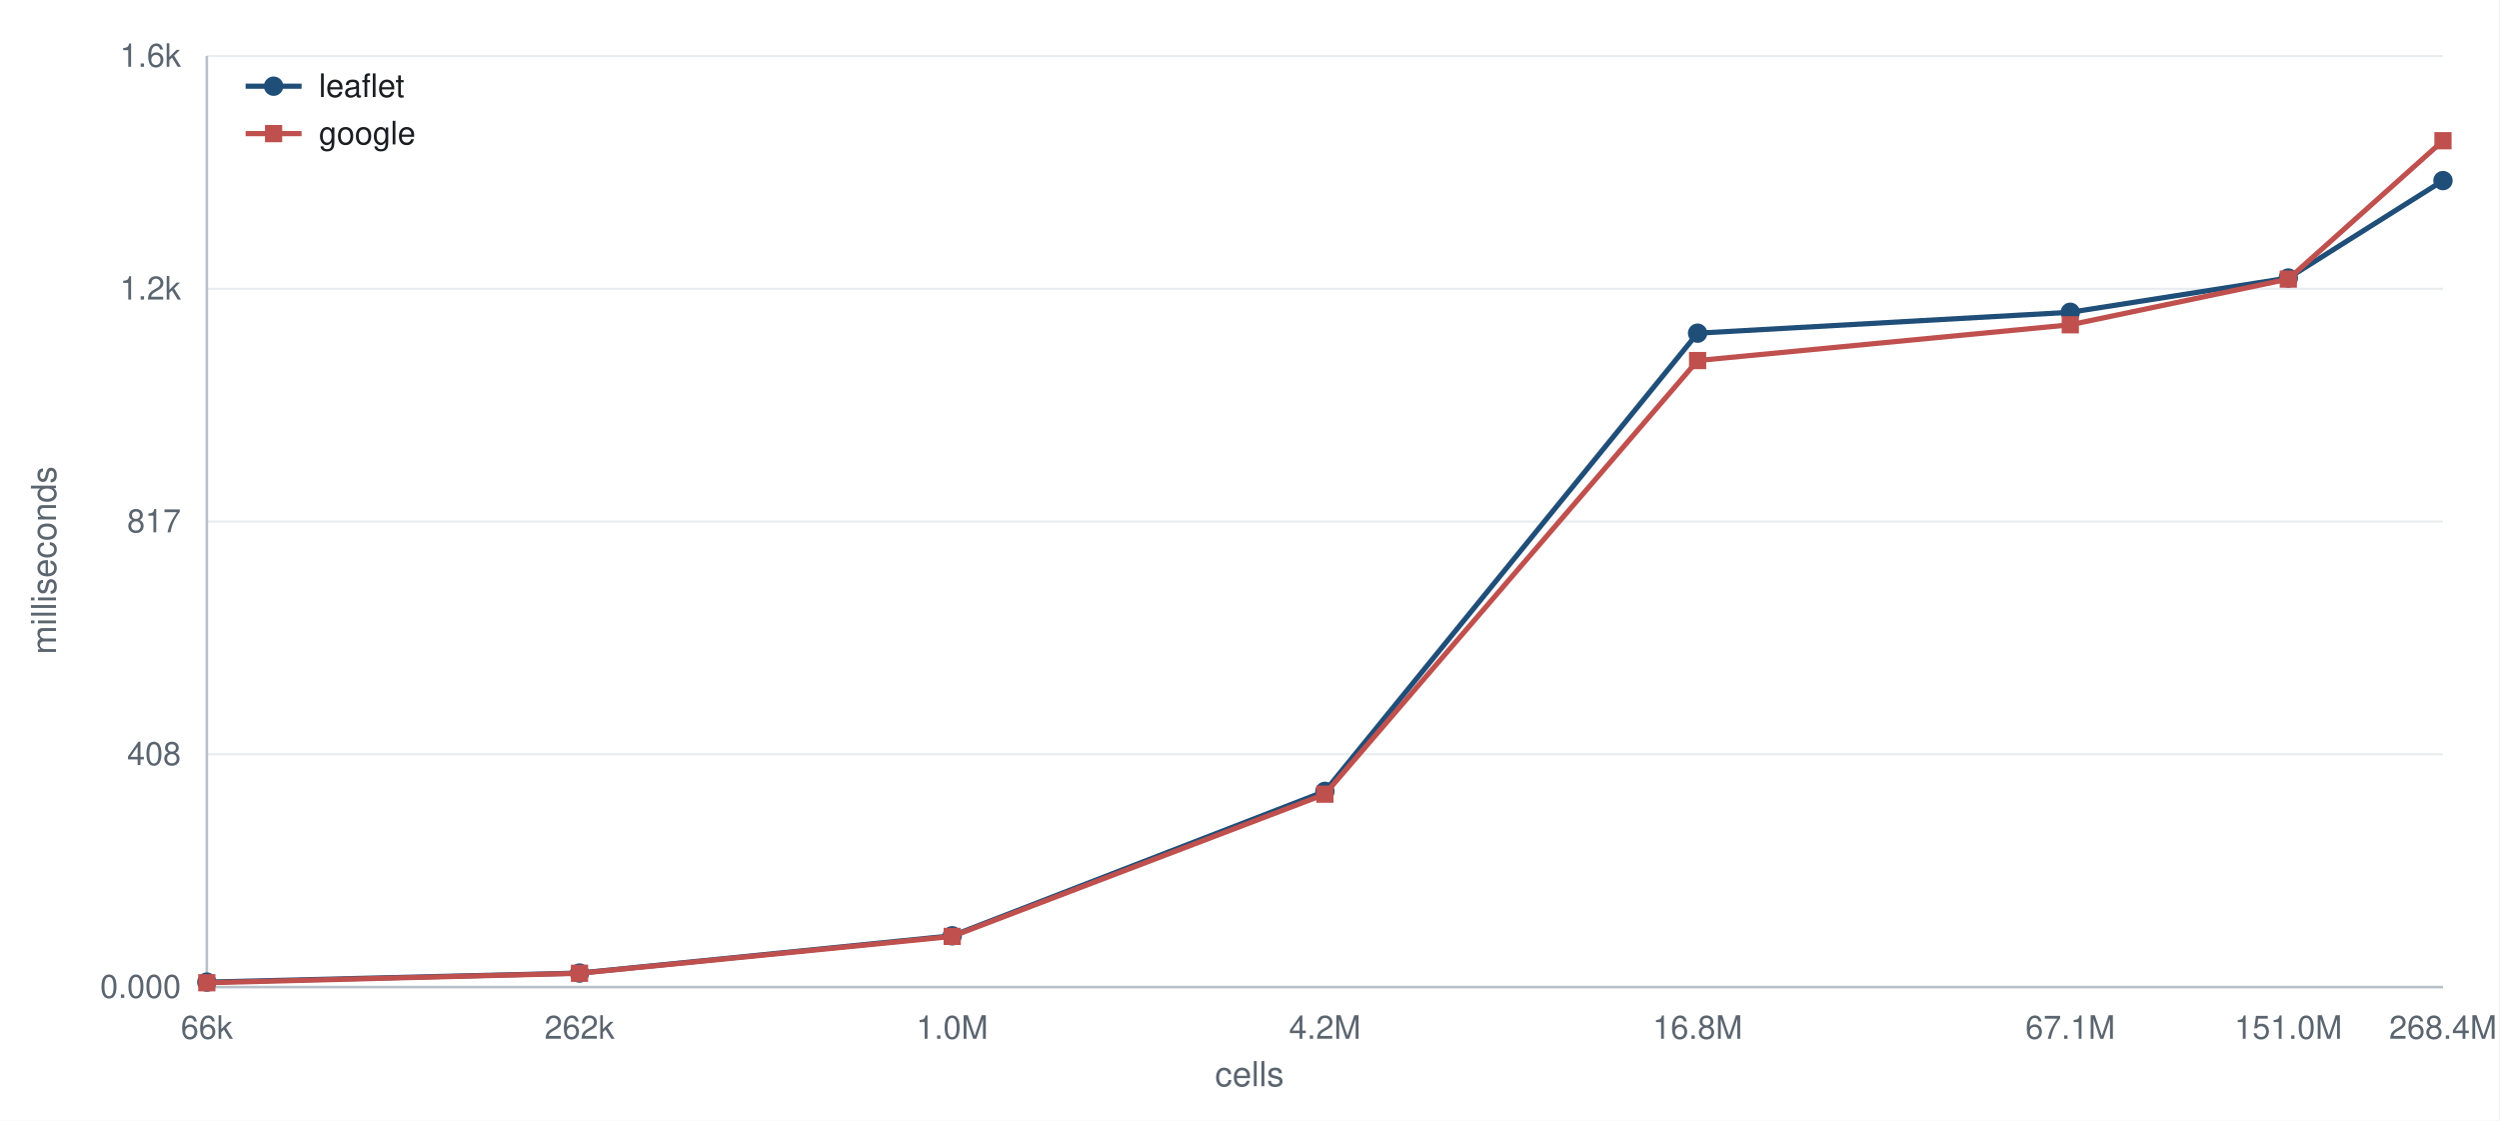
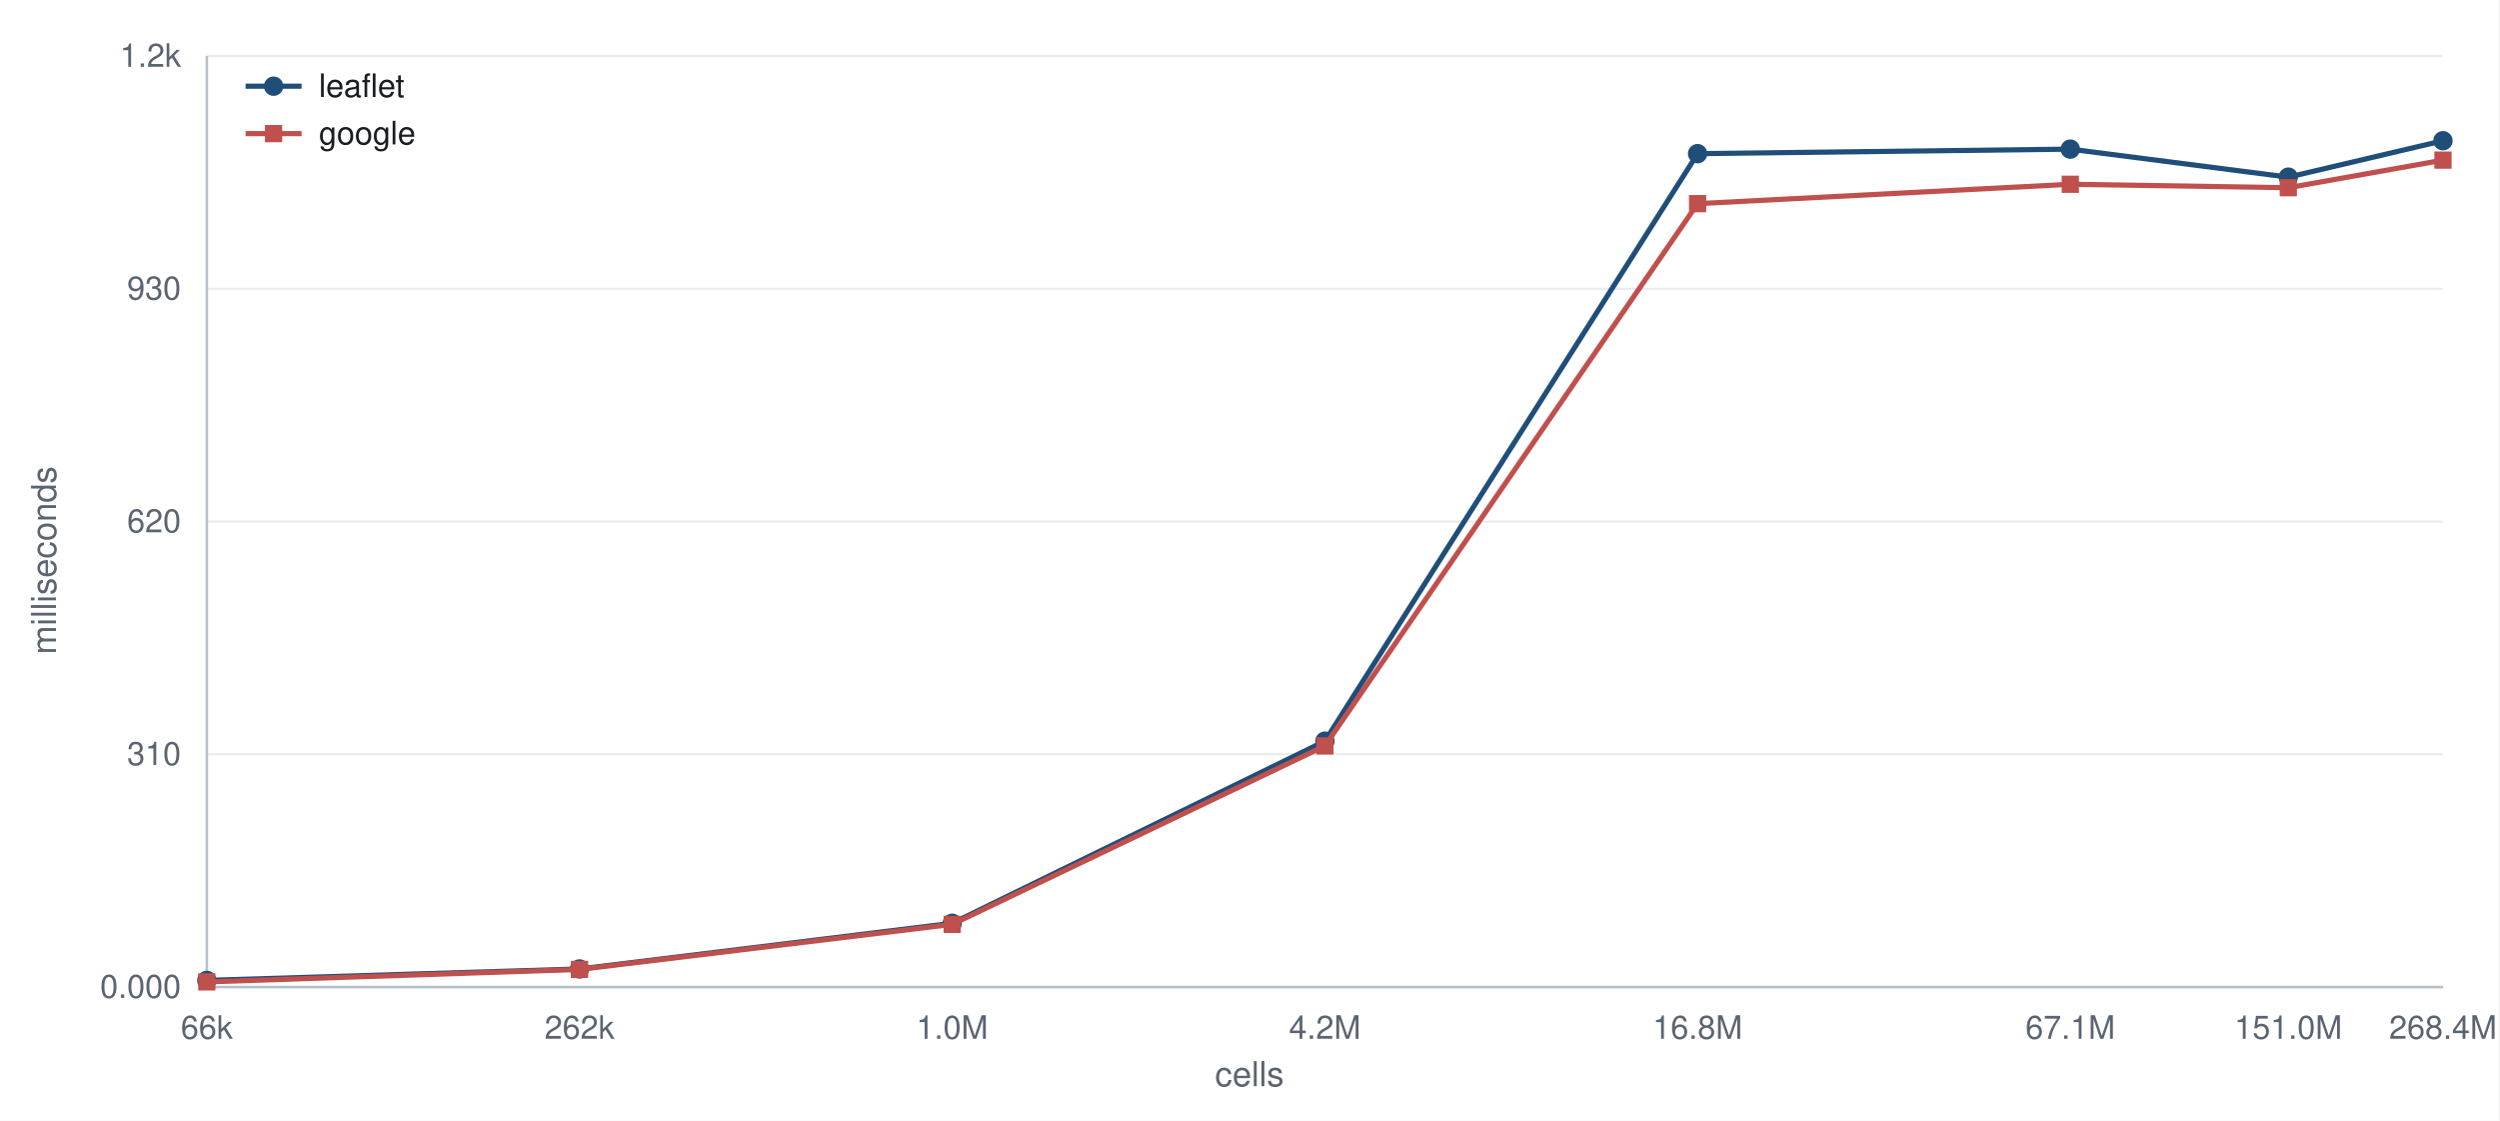
<svg xmlns="http://www.w3.org/2000/svg" viewBox="0 0 1160 520" width="1160" height="520" font-family="Helvetica, Arial, sans-serif">
  <rect width="1160" height="520" fill="#ffffff" />
  <line x1="96" x2="1134" y1="458.0" y2="458.0" stroke="#e8ecf0" />
  <text x="84" y="463.0" text-anchor="end" font-size="15" fill="#5b6570">0.000</text>
  <line x1="96" x2="1134" y1="350.0" y2="350.0" stroke="#e8ecf0" />
-   <text x="84" y="355.0" text-anchor="end" font-size="15" fill="#5b6570">408</text>
+   <text x="84" y="355.0" text-anchor="end" font-size="15" fill="#5b6570">310</text>
  <line x1="96" x2="1134" y1="242.0" y2="242.0" stroke="#e8ecf0" />
-   <text x="84" y="247.0" text-anchor="end" font-size="15" fill="#5b6570">817</text>
+   <text x="84" y="247.0" text-anchor="end" font-size="15" fill="#5b6570">620</text>
  <line x1="96" x2="1134" y1="134.0" y2="134.0" stroke="#e8ecf0" />
-   <text x="84" y="139.0" text-anchor="end" font-size="15" fill="#5b6570">1.2k</text>
+   <text x="84" y="139.0" text-anchor="end" font-size="15" fill="#5b6570">930</text>
  <line x1="96" x2="1134" y1="26.0" y2="26.0" stroke="#e8ecf0" />
-   <text x="84" y="31.0" text-anchor="end" font-size="15" fill="#5b6570">1.6k</text>
+   <text x="84" y="31.0" text-anchor="end" font-size="15" fill="#5b6570">1.2k</text>
  <line x1="96" x2="1134" y1="458" y2="458" stroke="#b8c0c8" stroke-width="1.2" />
  <line x1="96" x2="96" y1="26" y2="458" stroke="#b8c0c8" stroke-width="1.2" />
  <text x="96.0" y="482" text-anchor="middle" font-size="15" fill="#5b6570">66k</text>
  <text x="269.0" y="482" text-anchor="middle" font-size="15" fill="#5b6570">262k</text>
  <text x="442.0" y="482" text-anchor="middle" font-size="15" fill="#5b6570">1.0M</text>
  <text x="615.0" y="482" text-anchor="middle" font-size="15" fill="#5b6570">4.2M</text>
  <text x="788.0" y="482" text-anchor="middle" font-size="15" fill="#5b6570">16.8M</text>
  <text x="961.0" y="482" text-anchor="middle" font-size="15" fill="#5b6570">67.1M</text>
  <text x="1062.2" y="482" text-anchor="middle" font-size="15" fill="#5b6570">151.0M</text>
  <text x="1134.0" y="482" text-anchor="middle" font-size="15" fill="#5b6570">268.4M</text>
-   <path d="M96.0,455.7L269.0,451.5L442.0,434.2L615.0,367.2L788.0,154.6L961.0,144.9L1062.2,129.0L1134.0,83.8" fill="none" stroke="#1f4e79" stroke-width="2.4" />
-   <circle cx="96" cy="455.7" r="4.5" fill="#1f4e79" />
-   <circle cx="269" cy="451.5" r="4.5" fill="#1f4e79" />
-   <circle cx="442" cy="434.2" r="4.5" fill="#1f4e79" />
-   <circle cx="615" cy="367.2" r="4.5" fill="#1f4e79" />
-   <circle cx="788" cy="154.6" r="4.5" fill="#1f4e79" />
-   <circle cx="961" cy="144.9" r="4.5" fill="#1f4e79" />
-   <circle cx="1062.2" cy="129" r="4.5" fill="#1f4e79" />
-   <circle cx="1134" cy="83.8" r="4.5" fill="#1f4e79" />
-   <path d="M96.0,456.0L269.0,451.6L442.0,434.5L615.0,368.5L788.0,167.3L961.0,150.7L1062.2,129.5L1134.0,65.3" fill="none" stroke="#c0504d" stroke-width="2.4" />
-   <rect x="92" y="452" width="8" height="8" fill="#c0504d" />
-   <rect x="265" y="447.6" width="8" height="8" fill="#c0504d" />
-   <rect x="438" y="430.5" width="8" height="8" fill="#c0504d" />
-   <rect x="611" y="364.5" width="8" height="8" fill="#c0504d" />
-   <rect x="784" y="163.3" width="8" height="8" fill="#c0504d" />
-   <rect x="957" y="146.7" width="8" height="8" fill="#c0504d" />
-   <rect x="1058.2" y="125.5" width="8" height="8" fill="#c0504d" />
-   <rect x="1130" y="61.3" width="8" height="8" fill="#c0504d" />
+   <path d="M96.0,454.9L269.0,449.6L442.0,428.4L615.0,343.9L788.0,71.3L961.0,69.2L1062.2,82.2L1134.0,65.3" fill="none" stroke="#1f4e79" stroke-width="2.4" />
+   <circle cx="96" cy="454.9" r="4.5" fill="#1f4e79" />
+   <circle cx="269" cy="449.6" r="4.5" fill="#1f4e79" />
+   <circle cx="442" cy="428.4" r="4.5" fill="#1f4e79" />
+   <circle cx="615" cy="343.9" r="4.5" fill="#1f4e79" />
+   <circle cx="788" cy="71.3" r="4.5" fill="#1f4e79" />
+   <circle cx="961" cy="69.2" r="4.5" fill="#1f4e79" />
+   <circle cx="1062.2" cy="82.2" r="4.5" fill="#1f4e79" />
+   <circle cx="1134" cy="65.3" r="4.5" fill="#1f4e79" />
+   <path d="M96.0,455.6L269.0,449.8L442.0,428.9L615.0,346.1L788.0,94.5L961.0,85.5L1062.2,87.1L1134.0,74.3" fill="none" stroke="#c0504d" stroke-width="2.4" />
+   <rect x="92" y="451.6" width="8" height="8" fill="#c0504d" />
+   <rect x="265" y="445.8" width="8" height="8" fill="#c0504d" />
+   <rect x="438" y="424.9" width="8" height="8" fill="#c0504d" />
+   <rect x="611" y="342.1" width="8" height="8" fill="#c0504d" />
+   <rect x="784" y="90.5" width="8" height="8" fill="#c0504d" />
+   <rect x="957" y="81.5" width="8" height="8" fill="#c0504d" />
+   <rect x="1058.2" y="83.1" width="8" height="8" fill="#c0504d" />
+   <rect x="1130" y="70.3" width="8" height="8" fill="#c0504d" />
  <g transform="translate(114,40)">
    <line x1="0" x2="26" y1="0" y2="0" stroke="#1f4e79" stroke-width="2.4" />
    <circle cx="13" cy="0" r="4.5" fill="#1f4e79" />
    <text x="34" y="5" font-size="15" fill="#1a1d21">leaflet</text>
  </g>
  <g transform="translate(114,62)">
    <line x1="0" x2="26" y1="0" y2="0" stroke="#c0504d" stroke-width="2.4" />
    <rect x="9" y="-4" width="8" height="8" fill="#c0504d" />
    <text x="34" y="5" font-size="15" fill="#1a1d21">google</text>
  </g>
  <text x="580" y="504" text-anchor="middle" font-size="16" fill="#5b6570">cells</text>
  <text x="26" y="260" text-anchor="middle" font-size="16" fill="#5b6570" transform="rotate(-90 26 260)">milliseconds</text>
</svg>
